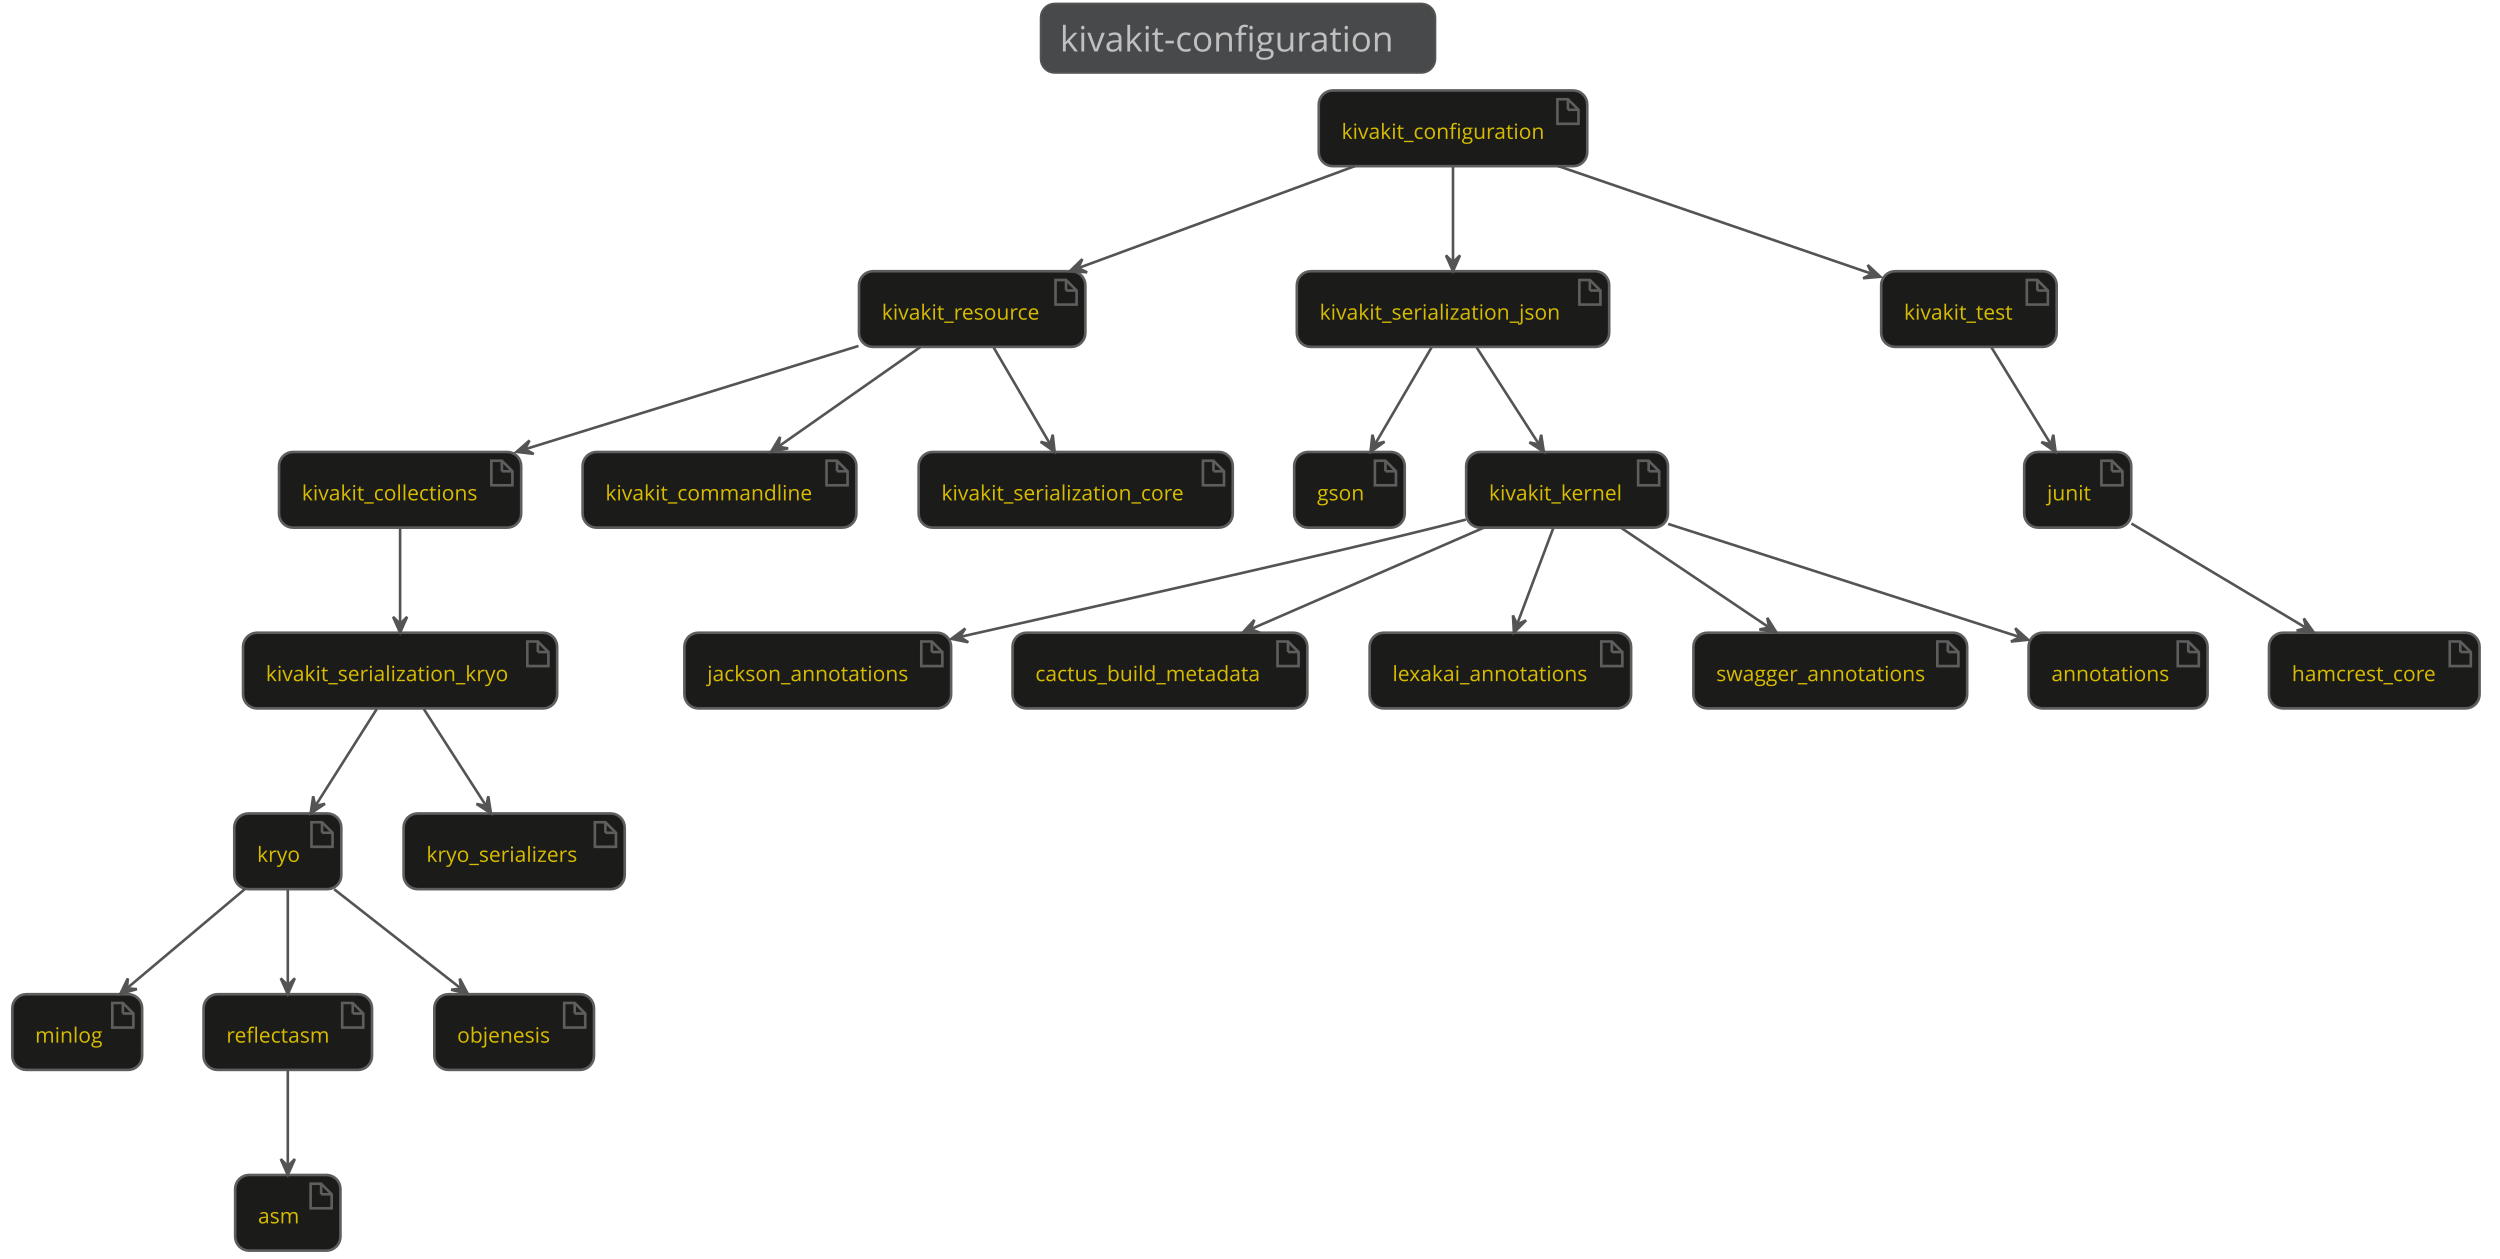
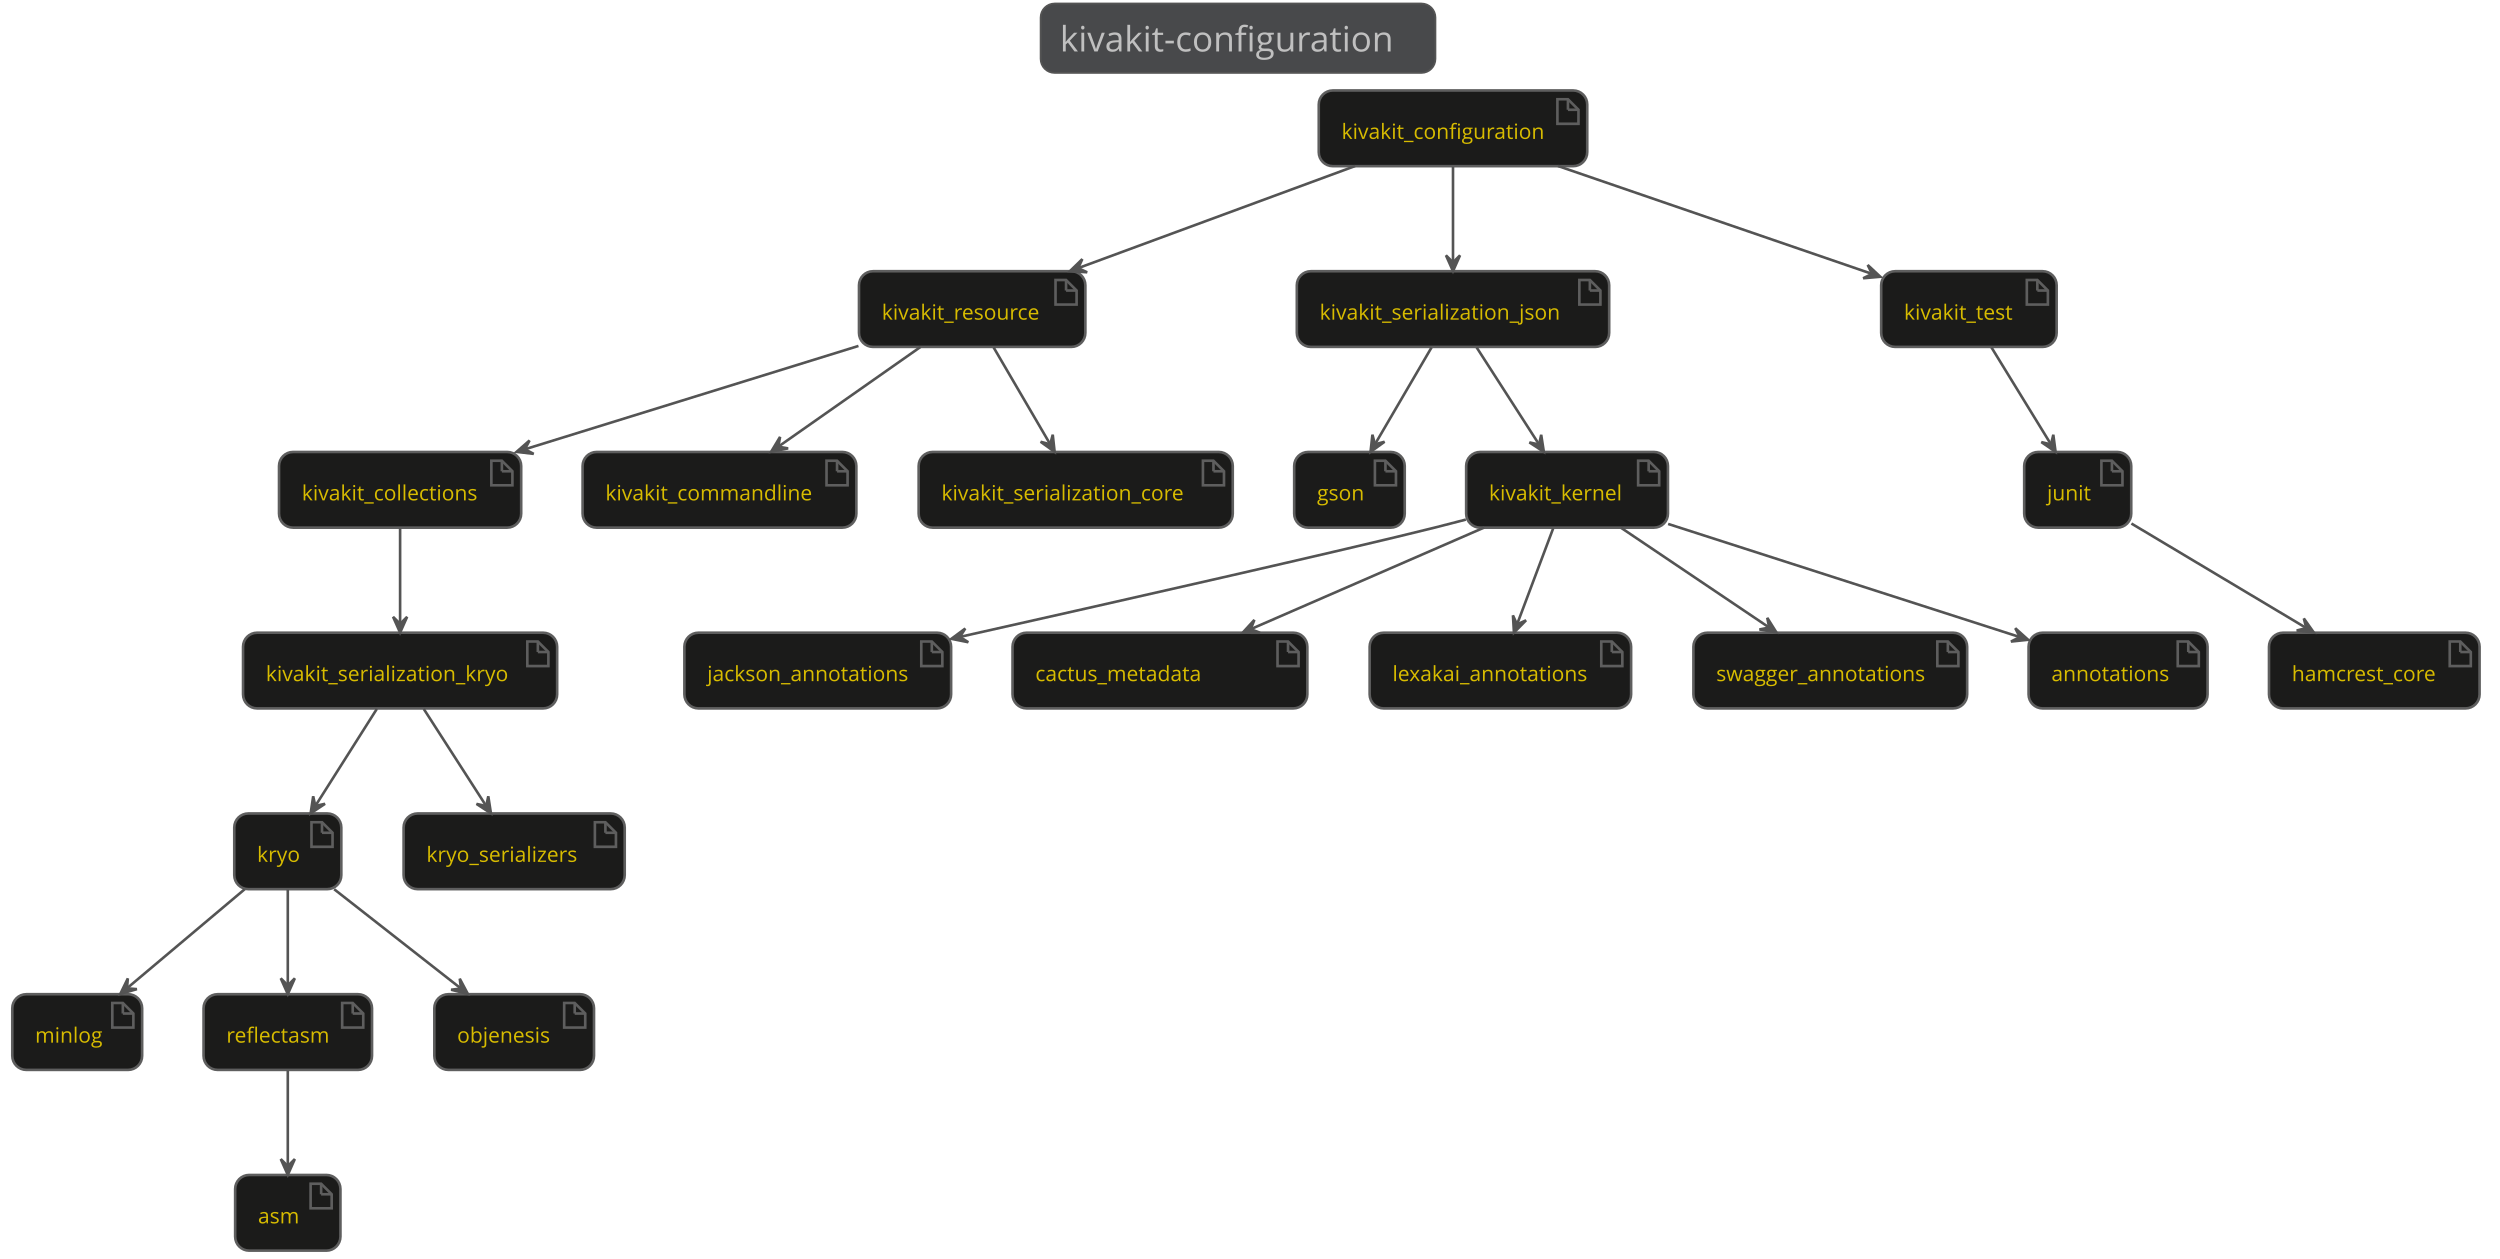
<svg xmlns="http://www.w3.org/2000/svg" contentScriptType="application/ecmascript" contentStyleType="text/css" height="747.917px" preserveAspectRatio="none" style="width:1484px;height:747px;background:#333333;" version="1.1" viewBox="0 0 1484 747" width="1484.375px" zoomAndPan="magnify">
  <defs />
  <g>
    <rect fill="#48494B" height="41.203" rx="8.333" ry="8.333" style="stroke:#545454;stroke-width:1.042;" width="234.375" x="617.708" y="2.083" />
    <text fill="#C0C0C0" font-family="Open Sans,Avenir,Nunito,Arial,Helvetica,SansSerif" font-size="20.833" lengthAdjust="spacing" textLength="211.458" x="629.167" y="30.558">kivakit-configuration</text>
    <rect fill="#1B1B1A" height="44.93" rx="8.333" ry="8.333" style="stroke:#5E5E5E;stroke-width:1.562;" width="63.542" x="139.062" y="482.87" />
    <polygon fill="#1B1B1A" points="184.896,488.078,184.896,502.661,197.396,502.661,197.396,494.328,191.146,488.078,184.896,488.078" style="stroke:#5E5E5E;stroke-width:1.562;" />
    <line style="stroke:#5E5E5E;stroke-width:1.562;" x1="191.146" x2="191.146" y1="488.078" y2="494.328" />
    <line style="stroke:#5E5E5E;stroke-width:1.562;" x1="197.396" x2="191.146" y1="494.328" y2="494.328" />
    <text fill="#D8BC00" font-family="Open Sans,Avenir,Nunito,Arial,Helvetica,SansSerif" font-size="12.5" lengthAdjust="spacing" textLength="26.042" x="152.604" y="511.621">kryo</text>
    <rect fill="#1B1B1A" height="44.93" rx="8.333" ry="8.333" style="stroke:#5E5E5E;stroke-width:1.562;" width="77.083" x="7.292" y="590.161" />
    <polygon fill="#1B1B1A" points="66.667,595.37,66.667,609.953,79.167,609.953,79.167,601.62,72.917,595.37,66.667,595.37" style="stroke:#5E5E5E;stroke-width:1.562;" />
    <line style="stroke:#5E5E5E;stroke-width:1.562;" x1="72.917" x2="72.917" y1="595.37" y2="601.62" />
    <line style="stroke:#5E5E5E;stroke-width:1.562;" x1="79.167" x2="72.917" y1="601.62" y2="601.62" />
    <text fill="#D8BC00" font-family="Open Sans,Avenir,Nunito,Arial,Helvetica,SansSerif" font-size="12.5" lengthAdjust="spacing" textLength="39.583" x="20.833" y="618.913">minlog</text>
    <rect fill="#1B1B1A" height="44.93" rx="8.333" ry="8.333" style="stroke:#5E5E5E;stroke-width:1.562;" width="100" x="120.833" y="590.161" />
    <polygon fill="#1B1B1A" points="203.125,595.37,203.125,609.953,215.625,609.953,215.625,601.62,209.375,595.37,203.125,595.37" style="stroke:#5E5E5E;stroke-width:1.562;" />
    <line style="stroke:#5E5E5E;stroke-width:1.562;" x1="209.375" x2="209.375" y1="595.37" y2="601.62" />
    <line style="stroke:#5E5E5E;stroke-width:1.562;" x1="215.625" x2="209.375" y1="601.62" y2="601.62" />
    <text fill="#D8BC00" font-family="Open Sans,Avenir,Nunito,Arial,Helvetica,SansSerif" font-size="12.5" lengthAdjust="spacing" textLength="62.5" x="134.375" y="618.913">reflectasm</text>
    <rect fill="#1B1B1A" height="44.93" rx="8.333" ry="8.333" style="stroke:#5E5E5E;stroke-width:1.562;" width="158.333" x="406.25" y="375.578" />
    <polygon fill="#1B1B1A" points="546.875,380.786,546.875,395.37,559.375,395.37,559.375,387.036,553.125,380.786,546.875,380.786" style="stroke:#5E5E5E;stroke-width:1.562;" />
    <line style="stroke:#5E5E5E;stroke-width:1.562;" x1="553.125" x2="553.125" y1="380.786" y2="387.036" />
    <line style="stroke:#5E5E5E;stroke-width:1.562;" x1="559.375" x2="553.125" y1="387.036" y2="387.036" />
    <text fill="#D8BC00" font-family="Open Sans,Avenir,Nunito,Arial,Helvetica,SansSerif" font-size="12.5" lengthAdjust="spacing" textLength="120.833" x="419.792" y="404.329">jackson_annotations</text>
    <rect fill="#1B1B1A" height="44.93" rx="8.333" ry="8.333" style="stroke:#5E5E5E;stroke-width:1.562;" width="65.625" x="768.229" y="268.286" />
    <polygon fill="#1B1B1A" points="816.146,273.495,816.146,288.078,828.646,288.078,828.646,279.745,822.396,273.495,816.146,273.495" style="stroke:#5E5E5E;stroke-width:1.562;" />
    <line style="stroke:#5E5E5E;stroke-width:1.562;" x1="822.396" x2="822.396" y1="273.495" y2="279.745" />
    <line style="stroke:#5E5E5E;stroke-width:1.562;" x1="828.646" x2="822.396" y1="279.745" y2="279.745" />
    <text fill="#D8BC00" font-family="Open Sans,Avenir,Nunito,Arial,Helvetica,SansSerif" font-size="12.5" lengthAdjust="spacing" textLength="28.125" x="781.771" y="297.038">gson</text>
    <rect fill="#1B1B1A" height="44.93" rx="8.333" ry="8.333" style="stroke:#5E5E5E;stroke-width:1.562;" width="175" x="601.042" y="375.578" />
    <polygon fill="#1B1B1A" points="758.333,380.786,758.333,395.37,770.833,395.37,770.833,387.036,764.583,380.786,758.333,380.786" style="stroke:#5E5E5E;stroke-width:1.562;" />
    <line style="stroke:#5E5E5E;stroke-width:1.562;" x1="764.583" x2="764.583" y1="380.786" y2="387.036" />
    <line style="stroke:#5E5E5E;stroke-width:1.562;" x1="770.833" x2="764.583" y1="387.036" y2="387.036" />
-     <text fill="#D8BC00" font-family="Open Sans,Avenir,Nunito,Arial,Helvetica,SansSerif" font-size="12.5" lengthAdjust="spacing" textLength="137.5" x="614.583" y="404.329">cactus_build_metadata</text>
+     <text fill="#D8BC00" font-family="Open Sans,Avenir,Nunito,Arial,Helvetica,SansSerif" font-size="12.5" lengthAdjust="spacing" textLength="137.5" x="614.583" y="404.329">cactus_metadata</text>
    <rect fill="#1B1B1A" height="44.93" rx="8.333" ry="8.333" style="stroke:#5E5E5E;stroke-width:1.562;" width="143.75" x="165.625" y="268.286" />
    <polygon fill="#1B1B1A" points="291.667,273.495,291.667,288.078,304.167,288.078,304.167,279.745,297.917,273.495,291.667,273.495" style="stroke:#5E5E5E;stroke-width:1.562;" />
    <line style="stroke:#5E5E5E;stroke-width:1.562;" x1="297.917" x2="297.917" y1="273.495" y2="279.745" />
    <line style="stroke:#5E5E5E;stroke-width:1.562;" x1="304.167" x2="297.917" y1="279.745" y2="279.745" />
    <text fill="#D8BC00" font-family="Open Sans,Avenir,Nunito,Arial,Helvetica,SansSerif" font-size="12.5" lengthAdjust="spacing" textLength="106.25" x="179.167" y="297.038">kivakit_collections</text>
    <rect fill="#1B1B1A" height="44.93" rx="8.333" ry="8.333" style="stroke:#5E5E5E;stroke-width:1.562;" width="162.5" x="345.833" y="268.286" />
    <polygon fill="#1B1B1A" points="490.625,273.495,490.625,288.078,503.125,288.078,503.125,279.745,496.875,273.495,490.625,273.495" style="stroke:#5E5E5E;stroke-width:1.562;" />
    <line style="stroke:#5E5E5E;stroke-width:1.562;" x1="496.875" x2="496.875" y1="273.495" y2="279.745" />
    <line style="stroke:#5E5E5E;stroke-width:1.562;" x1="503.125" x2="496.875" y1="279.745" y2="279.745" />
    <text fill="#D8BC00" font-family="Open Sans,Avenir,Nunito,Arial,Helvetica,SansSerif" font-size="12.5" lengthAdjust="spacing" textLength="125" x="359.375" y="297.038">kivakit_commandline</text>
    <rect fill="#1B1B1A" height="44.93" rx="8.333" ry="8.333" style="stroke:#5E5E5E;stroke-width:1.562;" width="159.375" x="782.812" y="53.703" />
    <polygon fill="#1B1B1A" points="924.479,58.911,924.479,73.495,936.979,73.495,936.979,65.161,930.729,58.911,924.479,58.911" style="stroke:#5E5E5E;stroke-width:1.562;" />
    <line style="stroke:#5E5E5E;stroke-width:1.562;" x1="930.729" x2="930.729" y1="58.911" y2="65.161" />
    <line style="stroke:#5E5E5E;stroke-width:1.562;" x1="936.979" x2="930.729" y1="65.161" y2="65.161" />
    <text fill="#D8BC00" font-family="Open Sans,Avenir,Nunito,Arial,Helvetica,SansSerif" font-size="12.5" lengthAdjust="spacing" textLength="121.875" x="796.354" y="82.454">kivakit_configuration</text>
    <rect fill="#1B1B1A" height="44.93" rx="8.333" ry="8.333" style="stroke:#5E5E5E;stroke-width:1.562;" width="119.792" x="870.312" y="268.286" />
    <polygon fill="#1B1B1A" points="972.396,273.495,972.396,288.078,984.896,288.078,984.896,279.745,978.646,273.495,972.396,273.495" style="stroke:#5E5E5E;stroke-width:1.562;" />
    <line style="stroke:#5E5E5E;stroke-width:1.562;" x1="978.646" x2="978.646" y1="273.495" y2="279.745" />
    <line style="stroke:#5E5E5E;stroke-width:1.562;" x1="984.896" x2="978.646" y1="279.745" y2="279.745" />
    <text fill="#D8BC00" font-family="Open Sans,Avenir,Nunito,Arial,Helvetica,SansSerif" font-size="12.5" lengthAdjust="spacing" textLength="82.292" x="883.854" y="297.038">kivakit_kernel</text>
    <rect fill="#1B1B1A" height="44.93" rx="8.333" ry="8.333" style="stroke:#5E5E5E;stroke-width:1.562;" width="134.375" x="509.896" y="160.994" />
    <polygon fill="#1B1B1A" points="626.562,166.203,626.562,180.786,639.062,180.786,639.062,172.453,632.812,166.203,626.562,166.203" style="stroke:#5E5E5E;stroke-width:1.562;" />
    <line style="stroke:#5E5E5E;stroke-width:1.562;" x1="632.812" x2="632.812" y1="166.203" y2="172.453" />
    <line style="stroke:#5E5E5E;stroke-width:1.562;" x1="639.062" x2="632.812" y1="172.453" y2="172.453" />
    <text fill="#D8BC00" font-family="Open Sans,Avenir,Nunito,Arial,Helvetica,SansSerif" font-size="12.5" lengthAdjust="spacing" textLength="96.875" x="523.438" y="189.746">kivakit_resource</text>
    <rect fill="#1B1B1A" height="44.93" rx="8.333" ry="8.333" style="stroke:#5E5E5E;stroke-width:1.562;" width="186.458" x="545.312" y="268.286" />
    <polygon fill="#1B1B1A" points="714.062,273.495,714.062,288.078,726.562,288.078,726.562,279.745,720.312,273.495,714.062,273.495" style="stroke:#5E5E5E;stroke-width:1.562;" />
    <line style="stroke:#5E5E5E;stroke-width:1.562;" x1="720.312" x2="720.312" y1="273.495" y2="279.745" />
    <line style="stroke:#5E5E5E;stroke-width:1.562;" x1="726.562" x2="720.312" y1="279.745" y2="279.745" />
    <text fill="#D8BC00" font-family="Open Sans,Avenir,Nunito,Arial,Helvetica,SansSerif" font-size="12.5" lengthAdjust="spacing" textLength="148.958" x="558.854" y="297.038">kivakit_serialization_core</text>
    <rect fill="#1B1B1A" height="44.93" rx="8.333" ry="8.333" style="stroke:#5E5E5E;stroke-width:1.562;" width="185.417" x="769.792" y="160.994" />
    <polygon fill="#1B1B1A" points="937.5,166.203,937.5,180.786,950,180.786,950,172.453,943.75,166.203,937.5,166.203" style="stroke:#5E5E5E;stroke-width:1.562;" />
    <line style="stroke:#5E5E5E;stroke-width:1.562;" x1="943.75" x2="943.75" y1="166.203" y2="172.453" />
    <line style="stroke:#5E5E5E;stroke-width:1.562;" x1="950" x2="943.75" y1="172.453" y2="172.453" />
    <text fill="#D8BC00" font-family="Open Sans,Avenir,Nunito,Arial,Helvetica,SansSerif" font-size="12.5" lengthAdjust="spacing" textLength="147.917" x="783.333" y="189.746">kivakit_serialization_json</text>
    <rect fill="#1B1B1A" height="44.93" rx="8.333" ry="8.333" style="stroke:#5E5E5E;stroke-width:1.562;" width="186.458" x="144.271" y="375.578" />
    <polygon fill="#1B1B1A" points="313.021,380.786,313.021,395.37,325.521,395.37,325.521,387.036,319.271,380.786,313.021,380.786" style="stroke:#5E5E5E;stroke-width:1.562;" />
    <line style="stroke:#5E5E5E;stroke-width:1.562;" x1="319.271" x2="319.271" y1="380.786" y2="387.036" />
    <line style="stroke:#5E5E5E;stroke-width:1.562;" x1="325.521" x2="319.271" y1="387.036" y2="387.036" />
    <text fill="#D8BC00" font-family="Open Sans,Avenir,Nunito,Arial,Helvetica,SansSerif" font-size="12.5" lengthAdjust="spacing" textLength="148.958" x="157.812" y="404.329">kivakit_serialization_kryo</text>
    <rect fill="#1B1B1A" height="44.93" rx="8.333" ry="8.333" style="stroke:#5E5E5E;stroke-width:1.562;" width="104.167" x="1116.667" y="160.994" />
    <polygon fill="#1B1B1A" points="1203.125,166.203,1203.125,180.786,1215.625,180.786,1215.625,172.453,1209.375,166.203,1203.125,166.203" style="stroke:#5E5E5E;stroke-width:1.562;" />
    <line style="stroke:#5E5E5E;stroke-width:1.562;" x1="1209.375" x2="1209.375" y1="166.203" y2="172.453" />
    <line style="stroke:#5E5E5E;stroke-width:1.562;" x1="1215.625" x2="1209.375" y1="172.453" y2="172.453" />
    <text fill="#D8BC00" font-family="Open Sans,Avenir,Nunito,Arial,Helvetica,SansSerif" font-size="12.5" lengthAdjust="spacing" textLength="66.667" x="1130.208" y="189.746">kivakit_test</text>
    <rect fill="#1B1B1A" height="44.93" rx="8.333" ry="8.333" style="stroke:#5E5E5E;stroke-width:1.562;" width="155.208" x="813.021" y="375.578" />
    <polygon fill="#1B1B1A" points="950.521,380.786,950.521,395.37,963.021,395.37,963.021,387.036,956.771,380.786,950.521,380.786" style="stroke:#5E5E5E;stroke-width:1.562;" />
    <line style="stroke:#5E5E5E;stroke-width:1.562;" x1="956.771" x2="956.771" y1="380.786" y2="387.036" />
    <line style="stroke:#5E5E5E;stroke-width:1.562;" x1="963.021" x2="956.771" y1="387.036" y2="387.036" />
    <text fill="#D8BC00" font-family="Open Sans,Avenir,Nunito,Arial,Helvetica,SansSerif" font-size="12.5" lengthAdjust="spacing" textLength="117.708" x="826.562" y="404.329">lexakai_annotations</text>
    <rect fill="#1B1B1A" height="44.93" rx="8.333" ry="8.333" style="stroke:#5E5E5E;stroke-width:1.562;" width="131.25" x="239.583" y="482.87" />
    <polygon fill="#1B1B1A" points="353.125,488.078,353.125,502.661,365.625,502.661,365.625,494.328,359.375,488.078,353.125,488.078" style="stroke:#5E5E5E;stroke-width:1.562;" />
    <line style="stroke:#5E5E5E;stroke-width:1.562;" x1="359.375" x2="359.375" y1="488.078" y2="494.328" />
    <line style="stroke:#5E5E5E;stroke-width:1.562;" x1="365.625" x2="359.375" y1="494.328" y2="494.328" />
    <text fill="#D8BC00" font-family="Open Sans,Avenir,Nunito,Arial,Helvetica,SansSerif" font-size="12.5" lengthAdjust="spacing" textLength="93.75" x="253.125" y="511.621">kryo_serializers</text>
    <rect fill="#1B1B1A" height="44.93" rx="8.333" ry="8.333" style="stroke:#5E5E5E;stroke-width:1.562;" width="162.5" x="1005.208" y="375.578" />
    <polygon fill="#1B1B1A" points="1150,380.786,1150,395.37,1162.5,395.37,1162.5,387.036,1156.25,380.786,1150,380.786" style="stroke:#5E5E5E;stroke-width:1.562;" />
    <line style="stroke:#5E5E5E;stroke-width:1.562;" x1="1156.25" x2="1156.25" y1="380.786" y2="387.036" />
    <line style="stroke:#5E5E5E;stroke-width:1.562;" x1="1162.5" x2="1156.25" y1="387.036" y2="387.036" />
    <text fill="#D8BC00" font-family="Open Sans,Avenir,Nunito,Arial,Helvetica,SansSerif" font-size="12.5" lengthAdjust="spacing" textLength="125" x="1018.75" y="404.329">swagger_annotations</text>
    <rect fill="#1B1B1A" height="44.93" rx="8.333" ry="8.333" style="stroke:#5E5E5E;stroke-width:1.562;" width="63.542" x="1201.562" y="268.286" />
    <polygon fill="#1B1B1A" points="1247.396,273.495,1247.396,288.078,1259.896,288.078,1259.896,279.745,1253.646,273.495,1247.396,273.495" style="stroke:#5E5E5E;stroke-width:1.562;" />
    <line style="stroke:#5E5E5E;stroke-width:1.562;" x1="1253.646" x2="1253.646" y1="273.495" y2="279.745" />
    <line style="stroke:#5E5E5E;stroke-width:1.562;" x1="1259.896" x2="1253.646" y1="279.745" y2="279.745" />
    <text fill="#D8BC00" font-family="Open Sans,Avenir,Nunito,Arial,Helvetica,SansSerif" font-size="12.5" lengthAdjust="spacing" textLength="26.042" x="1215.104" y="297.038">junit</text>
    <rect fill="#1B1B1A" height="44.93" rx="8.333" ry="8.333" style="stroke:#5E5E5E;stroke-width:1.562;" width="125" x="1346.875" y="375.578" />
    <polygon fill="#1B1B1A" points="1454.167,380.786,1454.167,395.37,1466.667,395.37,1466.667,387.036,1460.417,380.786,1454.167,380.786" style="stroke:#5E5E5E;stroke-width:1.562;" />
    <line style="stroke:#5E5E5E;stroke-width:1.562;" x1="1460.417" x2="1460.417" y1="380.786" y2="387.036" />
    <line style="stroke:#5E5E5E;stroke-width:1.562;" x1="1466.667" x2="1460.417" y1="387.036" y2="387.036" />
    <text fill="#D8BC00" font-family="Open Sans,Avenir,Nunito,Arial,Helvetica,SansSerif" font-size="12.5" lengthAdjust="spacing" textLength="87.5" x="1360.417" y="404.329">hamcrest_core</text>
    <rect fill="#1B1B1A" height="44.93" rx="8.333" ry="8.333" style="stroke:#5E5E5E;stroke-width:1.562;" width="106.25" x="1204.167" y="375.578" />
    <polygon fill="#1B1B1A" points="1292.708,380.786,1292.708,395.37,1305.208,395.37,1305.208,387.036,1298.958,380.786,1292.708,380.786" style="stroke:#5E5E5E;stroke-width:1.562;" />
    <line style="stroke:#5E5E5E;stroke-width:1.562;" x1="1298.958" x2="1298.958" y1="380.786" y2="387.036" />
    <line style="stroke:#5E5E5E;stroke-width:1.562;" x1="1305.208" x2="1298.958" y1="387.036" y2="387.036" />
    <text fill="#D8BC00" font-family="Open Sans,Avenir,Nunito,Arial,Helvetica,SansSerif" font-size="12.5" lengthAdjust="spacing" textLength="68.75" x="1217.708" y="404.329">annotations</text>
    <rect fill="#1B1B1A" height="44.93" rx="8.333" ry="8.333" style="stroke:#5E5E5E;stroke-width:1.562;" width="94.792" x="257.812" y="590.161" />
    <polygon fill="#1B1B1A" points="334.896,595.37,334.896,609.953,347.396,609.953,347.396,601.62,341.146,595.37,334.896,595.37" style="stroke:#5E5E5E;stroke-width:1.562;" />
    <line style="stroke:#5E5E5E;stroke-width:1.562;" x1="341.146" x2="341.146" y1="595.37" y2="601.62" />
    <line style="stroke:#5E5E5E;stroke-width:1.562;" x1="347.396" x2="341.146" y1="601.62" y2="601.62" />
    <text fill="#D8BC00" font-family="Open Sans,Avenir,Nunito,Arial,Helvetica,SansSerif" font-size="12.5" lengthAdjust="spacing" textLength="57.292" x="271.354" y="618.913">objenesis</text>
    <rect fill="#1B1B1A" height="44.93" rx="8.333" ry="8.333" style="stroke:#5E5E5E;stroke-width:1.562;" width="62.5" x="139.583" y="697.453" />
    <polygon fill="#1B1B1A" points="184.375,702.661,184.375,717.245,196.875,717.245,196.875,708.911,190.625,702.661,184.375,702.661" style="stroke:#5E5E5E;stroke-width:1.562;" />
    <line style="stroke:#5E5E5E;stroke-width:1.562;" x1="190.625" x2="190.625" y1="702.661" y2="708.911" />
    <line style="stroke:#5E5E5E;stroke-width:1.562;" x1="196.875" x2="190.625" y1="708.911" y2="708.911" />
    <text fill="#D8BC00" font-family="Open Sans,Avenir,Nunito,Arial,Helvetica,SansSerif" font-size="12.5" lengthAdjust="spacing" textLength="25" x="153.125" y="726.204">asm</text>
    <path d="M1265.208,310.776 C1294.302,328.161 1337.427,353.932 1368.927,372.755 " fill="none" id="junit-to-hamcrest_core" style="stroke:#545454;stroke-width:1.562;" />
    <polygon fill="#545454" points="1373.49,375.484,1367.562,367.111,1369.013,372.822,1363.302,374.273,1373.49,375.484" style="stroke:#545454;stroke-width:1.562;" />
    <path d="M237.5,313.526 C237.5,329.995 237.5,352.692 237.5,370.245 " fill="none" id="kivakit_collections-to-kivakit_serialization_kryo" style="stroke:#545454;stroke-width:1.562;" />
    <polygon fill="#545454" points="237.5,375.526,241.667,366.151,237.5,370.317,233.333,366.151,237.5,375.526" style="stroke:#545454;stroke-width:1.562;" />
    <path d="M804.396,98.557 C756.646,116.161 689.125,141.047 640.094,159.119 " fill="none" id="kivakit_configuration-to-kivakit_resource" style="stroke:#545454;stroke-width:1.562;" />
    <polygon fill="#545454" points="635.104,160.963,645.342,161.628,639.991,159.161,642.458,153.809,635.104,160.963" style="stroke:#545454;stroke-width:1.562;" />
    <path d="M862.5,98.942 C862.5,115.411 862.5,138.109 862.5,155.661 " fill="none" id="kivakit_configuration-to-kivakit_serialization_json" style="stroke:#545454;stroke-width:1.562;" />
    <polygon fill="#545454" points="862.5,160.942,866.667,151.567,862.5,155.734,858.333,151.567,862.5,160.942" style="stroke:#545454;stroke-width:1.562;" />
    <path d="M924.844,98.557 C979.396,117.296 1058.01,144.307 1111.125,162.547 " fill="none" id="kivakit_configuration-to-kivakit_test" style="stroke:#545454;stroke-width:1.562;" />
    <polygon fill="#545454" points="1116.177,164.286,1108.67,157.294,1111.253,162.59,1105.956,165.173,1116.177,164.286" style="stroke:#545454;stroke-width:1.562;" />
    <path d="M990.198,311.015 C1049.542,330.109 1139.802,359.14 1198.667,378.078 " fill="none" id="kivakit_kernel-to-annotations" style="stroke:#545454;stroke-width:1.562;" />
    <polygon fill="#545454" points="1203.906,379.765,1196.274,372.91,1198.952,378.159,1193.703,380.837,1203.906,379.765" style="stroke:#545454;stroke-width:1.562;" />
-     <path d="M881.01,313.14 C840.833,330.63 784.104,355.328 742.646,373.38 " fill="none" id="kivakit_kernel-to-cactus_build_metadata" style="stroke:#545454;stroke-width:1.562;" />
+     <path d="M881.01,313.14 C840.833,330.63 784.104,355.328 742.646,373.38 " fill="none" id="kivakit_kernel-to-cactus_metadata" style="stroke:#545454;stroke-width:1.562;" />
    <polygon fill="#545454" points="737.667,375.546,747.926,375.618,742.441,373.464,744.594,367.979,737.667,375.546" style="stroke:#545454;stroke-width:1.562;" />
    <path d="M870.135,308.421 C864.042,310.026 857.948,311.609 852.083,313.078 C799.479,326.276 660.76,357.651 569.833,378.057 " fill="none" id="kivakit_kernel-to-jackson_annotations" style="stroke:#545454;stroke-width:1.562;" />
    <polygon fill="#545454" points="564.729,379.203,574.786,381.23,569.813,378.07,572.973,373.096,564.729,379.203" style="stroke:#545454;stroke-width:1.562;" />
    <path d="M922.01,313.526 C915.812,329.995 907.271,352.692 900.667,370.245 " fill="none" id="kivakit_kernel-to-lexakai_annotations" style="stroke:#545454;stroke-width:1.562;" />
    <polygon fill="#545454" points="898.677,375.526,905.878,368.218,900.511,370.651,898.078,365.284,898.677,375.526" style="stroke:#545454;stroke-width:1.562;" />
    <path d="M962.208,313.265 C987.698,330.432 1023.385,354.463 1049.979,372.37 " fill="none" id="kivakit_kernel-to-swagger_annotations" style="stroke:#545454;stroke-width:1.562;" />
    <polygon fill="#545454" points="1054.5,375.421,1049.045,366.733,1050.178,372.515,1044.395,373.648,1054.5,375.421" style="stroke:#545454;stroke-width:1.562;" />
    <path d="M509.583,205.349 C452.51,223.026 370.844,248.328 311.885,266.588 " fill="none" id="kivakit_resource-to-kivakit_collections" style="stroke:#545454;stroke-width:1.562;" />
    <polygon fill="#545454" points="306.615,268.224,316.803,269.423,311.589,266.679,314.333,261.465,306.615,268.224" style="stroke:#545454;stroke-width:1.562;" />
    <path d="M546.365,205.974 C521.896,223.14 487.625,247.172 462.094,265.078 " fill="none" id="kivakit_resource-to-kivakit_commandline" style="stroke:#545454;stroke-width:1.562;" />
    <polygon fill="#545454" points="457.76,268.13,467.83,266.165,462.027,265.142,463.049,259.339,457.76,268.13" style="stroke:#545454;stroke-width:1.562;" />
    <path d="M589.812,206.234 C599.521,222.849 612.927,245.786 623.219,263.411 " fill="none" id="kivakit_resource-to-kivakit_serialization_core" style="stroke:#545454;stroke-width:1.562;" />
    <polygon fill="#545454" points="626.031,268.234,624.911,258.036,623.409,263.734,617.711,262.232,626.031,268.234" style="stroke:#545454;stroke-width:1.562;" />
    <path d="M849.771,206.234 C840.062,222.849 826.656,245.786 816.365,263.411 " fill="none" id="kivakit_serialization_json-to-gson" style="stroke:#545454;stroke-width:1.562;" />
    <polygon fill="#545454" points="813.552,268.234,821.872,262.232,816.175,263.734,814.673,258.036,813.552,268.234" style="stroke:#545454;stroke-width:1.562;" />
    <path d="M876.531,206.234 C887.219,222.849 901.99,245.786 913.323,263.411 " fill="none" id="kivakit_serialization_json-to-kivakit_kernel" style="stroke:#545454;stroke-width:1.562;" />
    <polygon fill="#545454" points="916.427,268.234,914.854,258.096,913.607,263.855,907.848,262.608,916.427,268.234" style="stroke:#545454;stroke-width:1.562;" />
    <path d="M223.688,420.817 C213.156,437.432 198.615,460.37 187.458,477.995 " fill="none" id="kivakit_serialization_kryo-to-kryo" style="stroke:#545454;stroke-width:1.562;" />
    <polygon fill="#545454" points="184.396,482.817,192.939,477.138,187.188,478.421,185.905,472.67,184.396,482.817" style="stroke:#545454;stroke-width:1.562;" />
    <path d="M251.531,420.817 C262.219,437.432 276.99,460.37 288.323,477.995 " fill="none" id="kivakit_serialization_kryo-to-kryo_serializers" style="stroke:#545454;stroke-width:1.562;" />
    <polygon fill="#545454" points="291.427,482.817,289.854,472.68,288.607,478.439,282.848,477.192,291.427,482.817" style="stroke:#545454;stroke-width:1.562;" />
    <path d="M1182.135,206.234 C1192.333,222.849 1206.417,245.786 1217.229,263.411 " fill="none" id="kivakit_test-to-junit" style="stroke:#545454;stroke-width:1.562;" />
    <polygon fill="#545454" points="1220.188,268.234,1218.847,258.063,1217.469,263.792,1211.74,262.413,1220.188,268.234" style="stroke:#545454;stroke-width:1.562;" />
    <path d="M145.24,527.849 C125.01,544.87 96.76,568.651 75.542,586.515 " fill="none" id="kryo-to-minlog" style="stroke:#545454;stroke-width:1.562;" />
    <polygon fill="#545454" points="71.396,590.005,81.25,587.15,75.379,586.649,75.88,580.777,71.396,590.005" style="stroke:#545454;stroke-width:1.562;" />
    <path d="M198.354,527.849 C220.177,544.942 250.719,568.849 273.552,586.734 " fill="none" id="kryo-to-objenesis" style="stroke:#545454;stroke-width:1.562;" />
    <polygon fill="#545454" points="277.729,590.005,272.914,580.946,273.628,586.795,267.778,587.508,277.729,590.005" style="stroke:#545454;stroke-width:1.562;" />
    <path d="M170.833,528.109 C170.833,544.578 170.833,567.276 170.833,584.828 " fill="none" id="kryo-to-reflectasm" style="stroke:#545454;stroke-width:1.562;" />
    <polygon fill="#545454" points="170.833,590.109,175,580.734,170.833,584.901,166.667,580.734,170.833,590.109" style="stroke:#545454;stroke-width:1.562;" />
    <path d="M170.833,635.401 C170.833,651.87 170.833,674.567 170.833,692.12 " fill="none" id="reflectasm-to-asm" style="stroke:#545454;stroke-width:1.562;" />
    <polygon fill="#545454" points="170.833,697.401,175,688.026,170.833,692.192,166.667,688.026,170.833,697.401" style="stroke:#545454;stroke-width:1.562;" />
  </g>
</svg>
